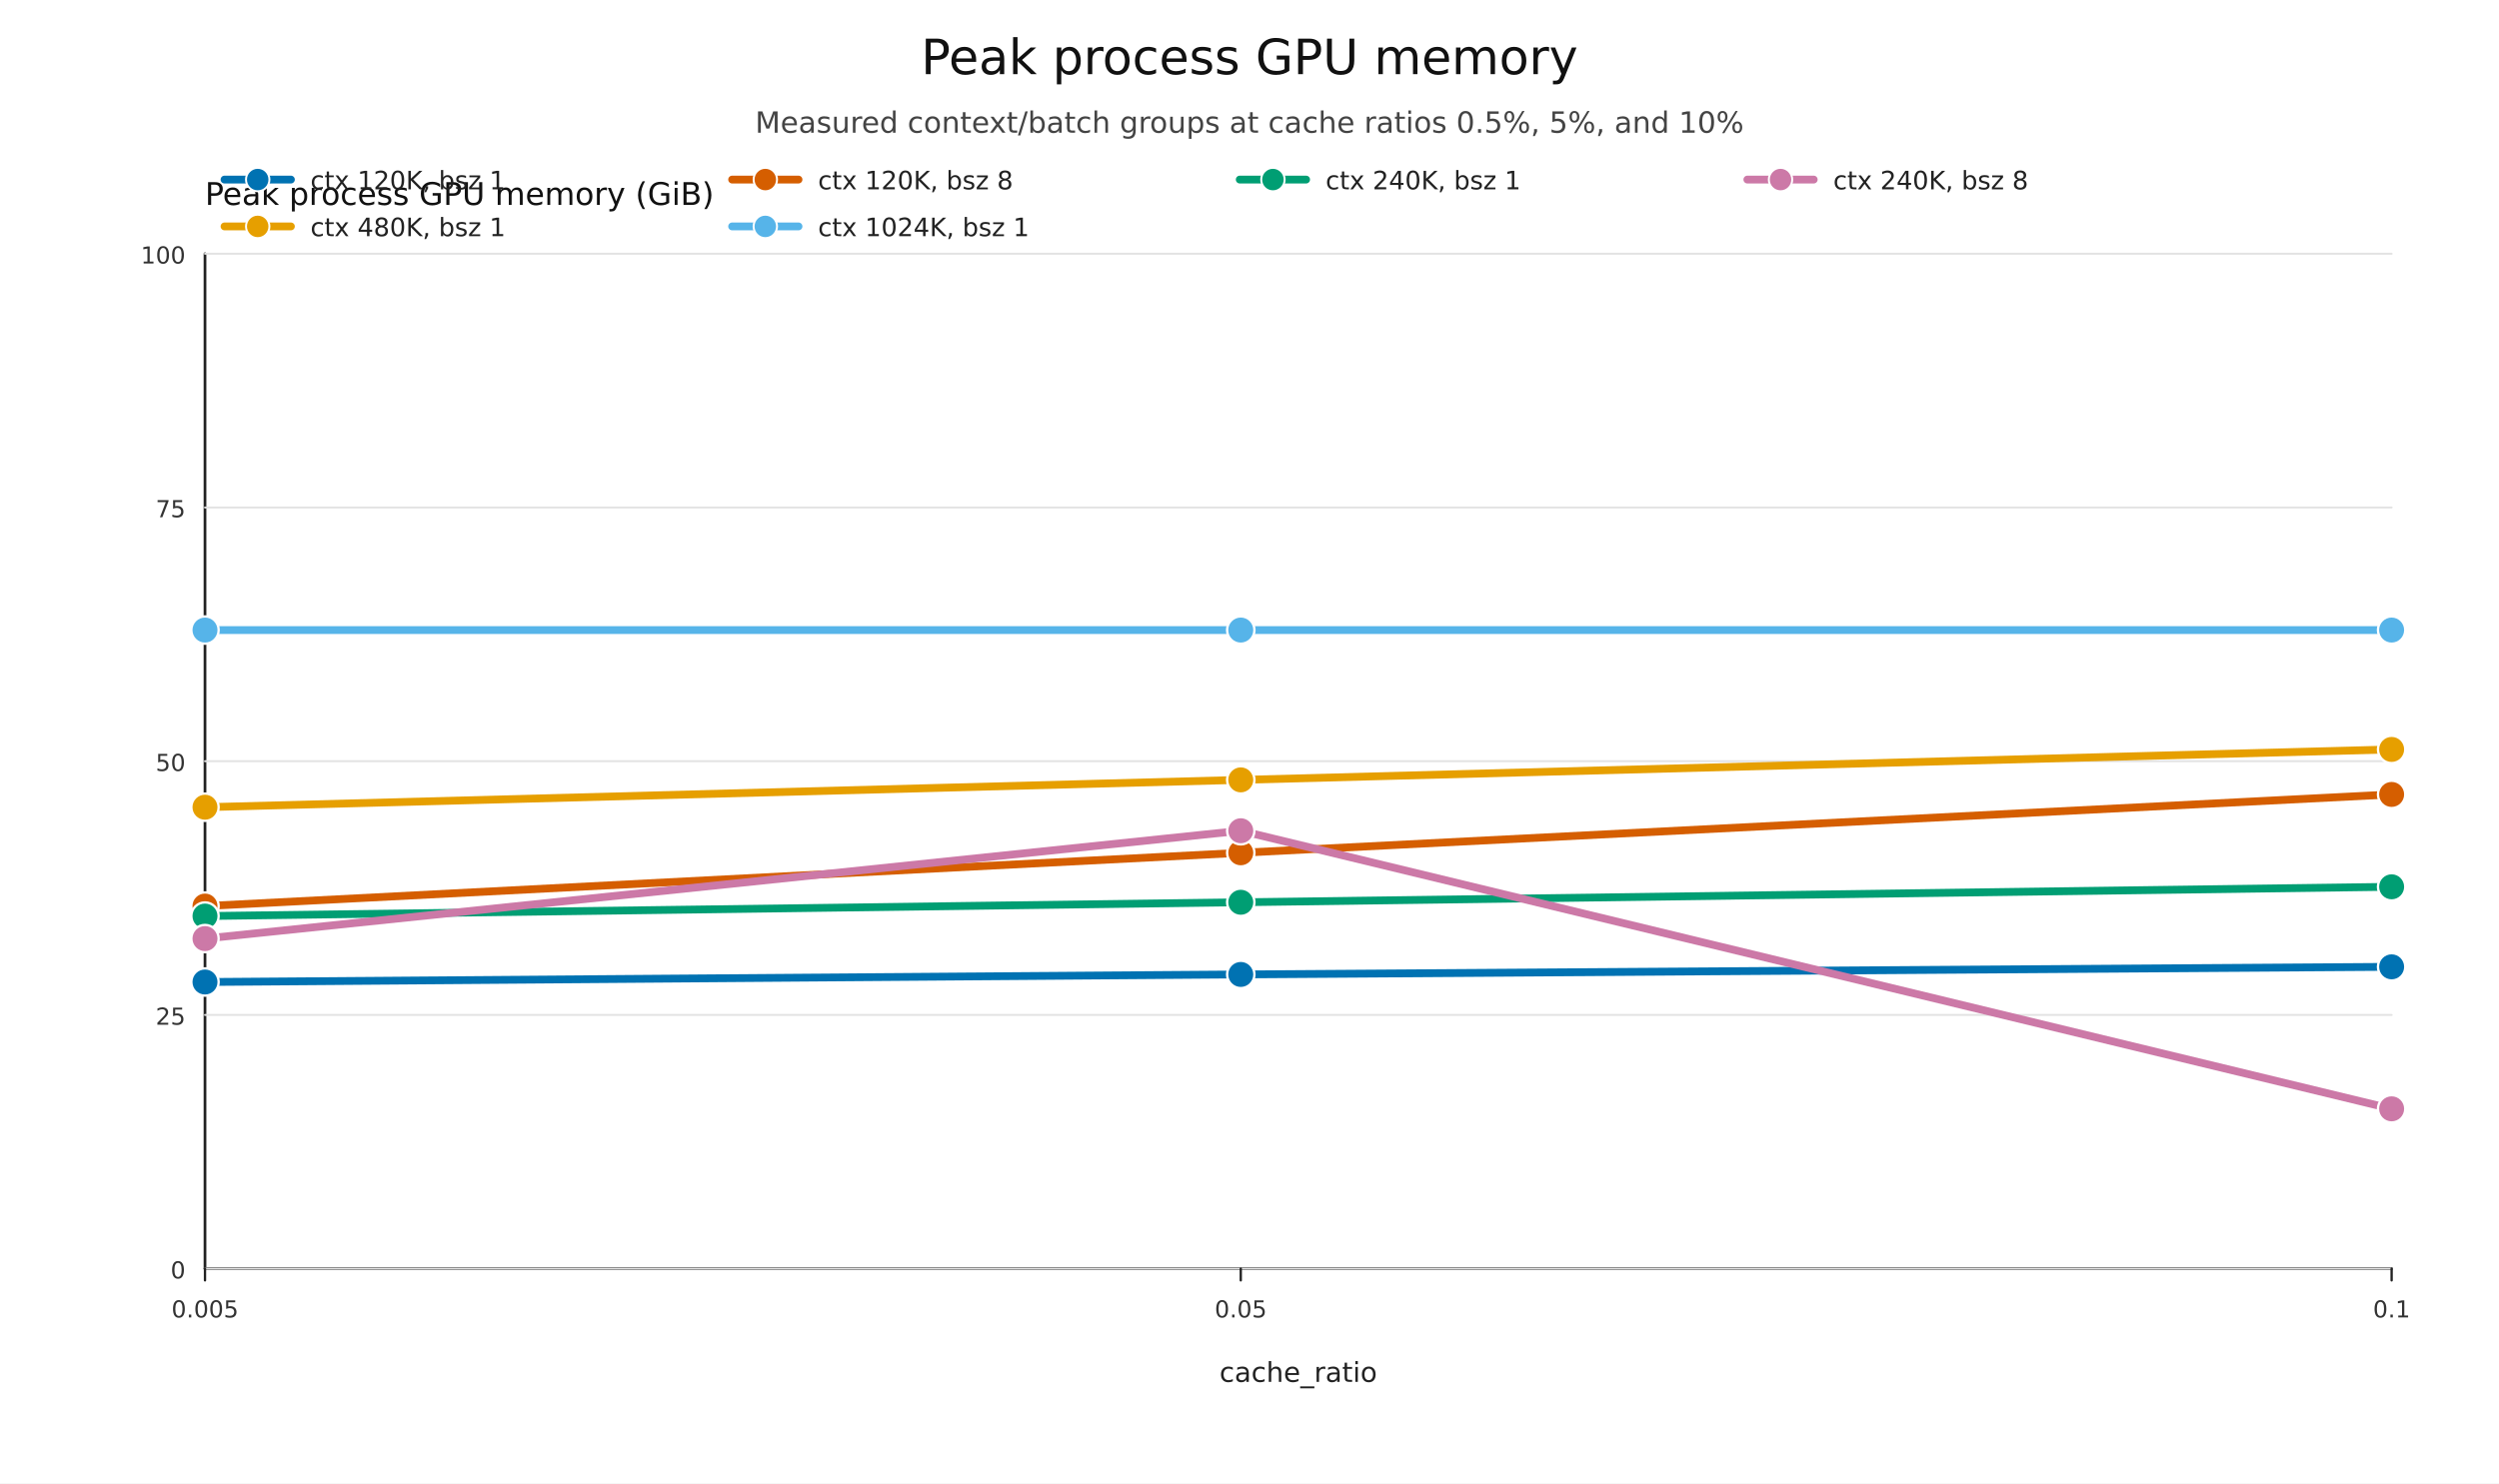
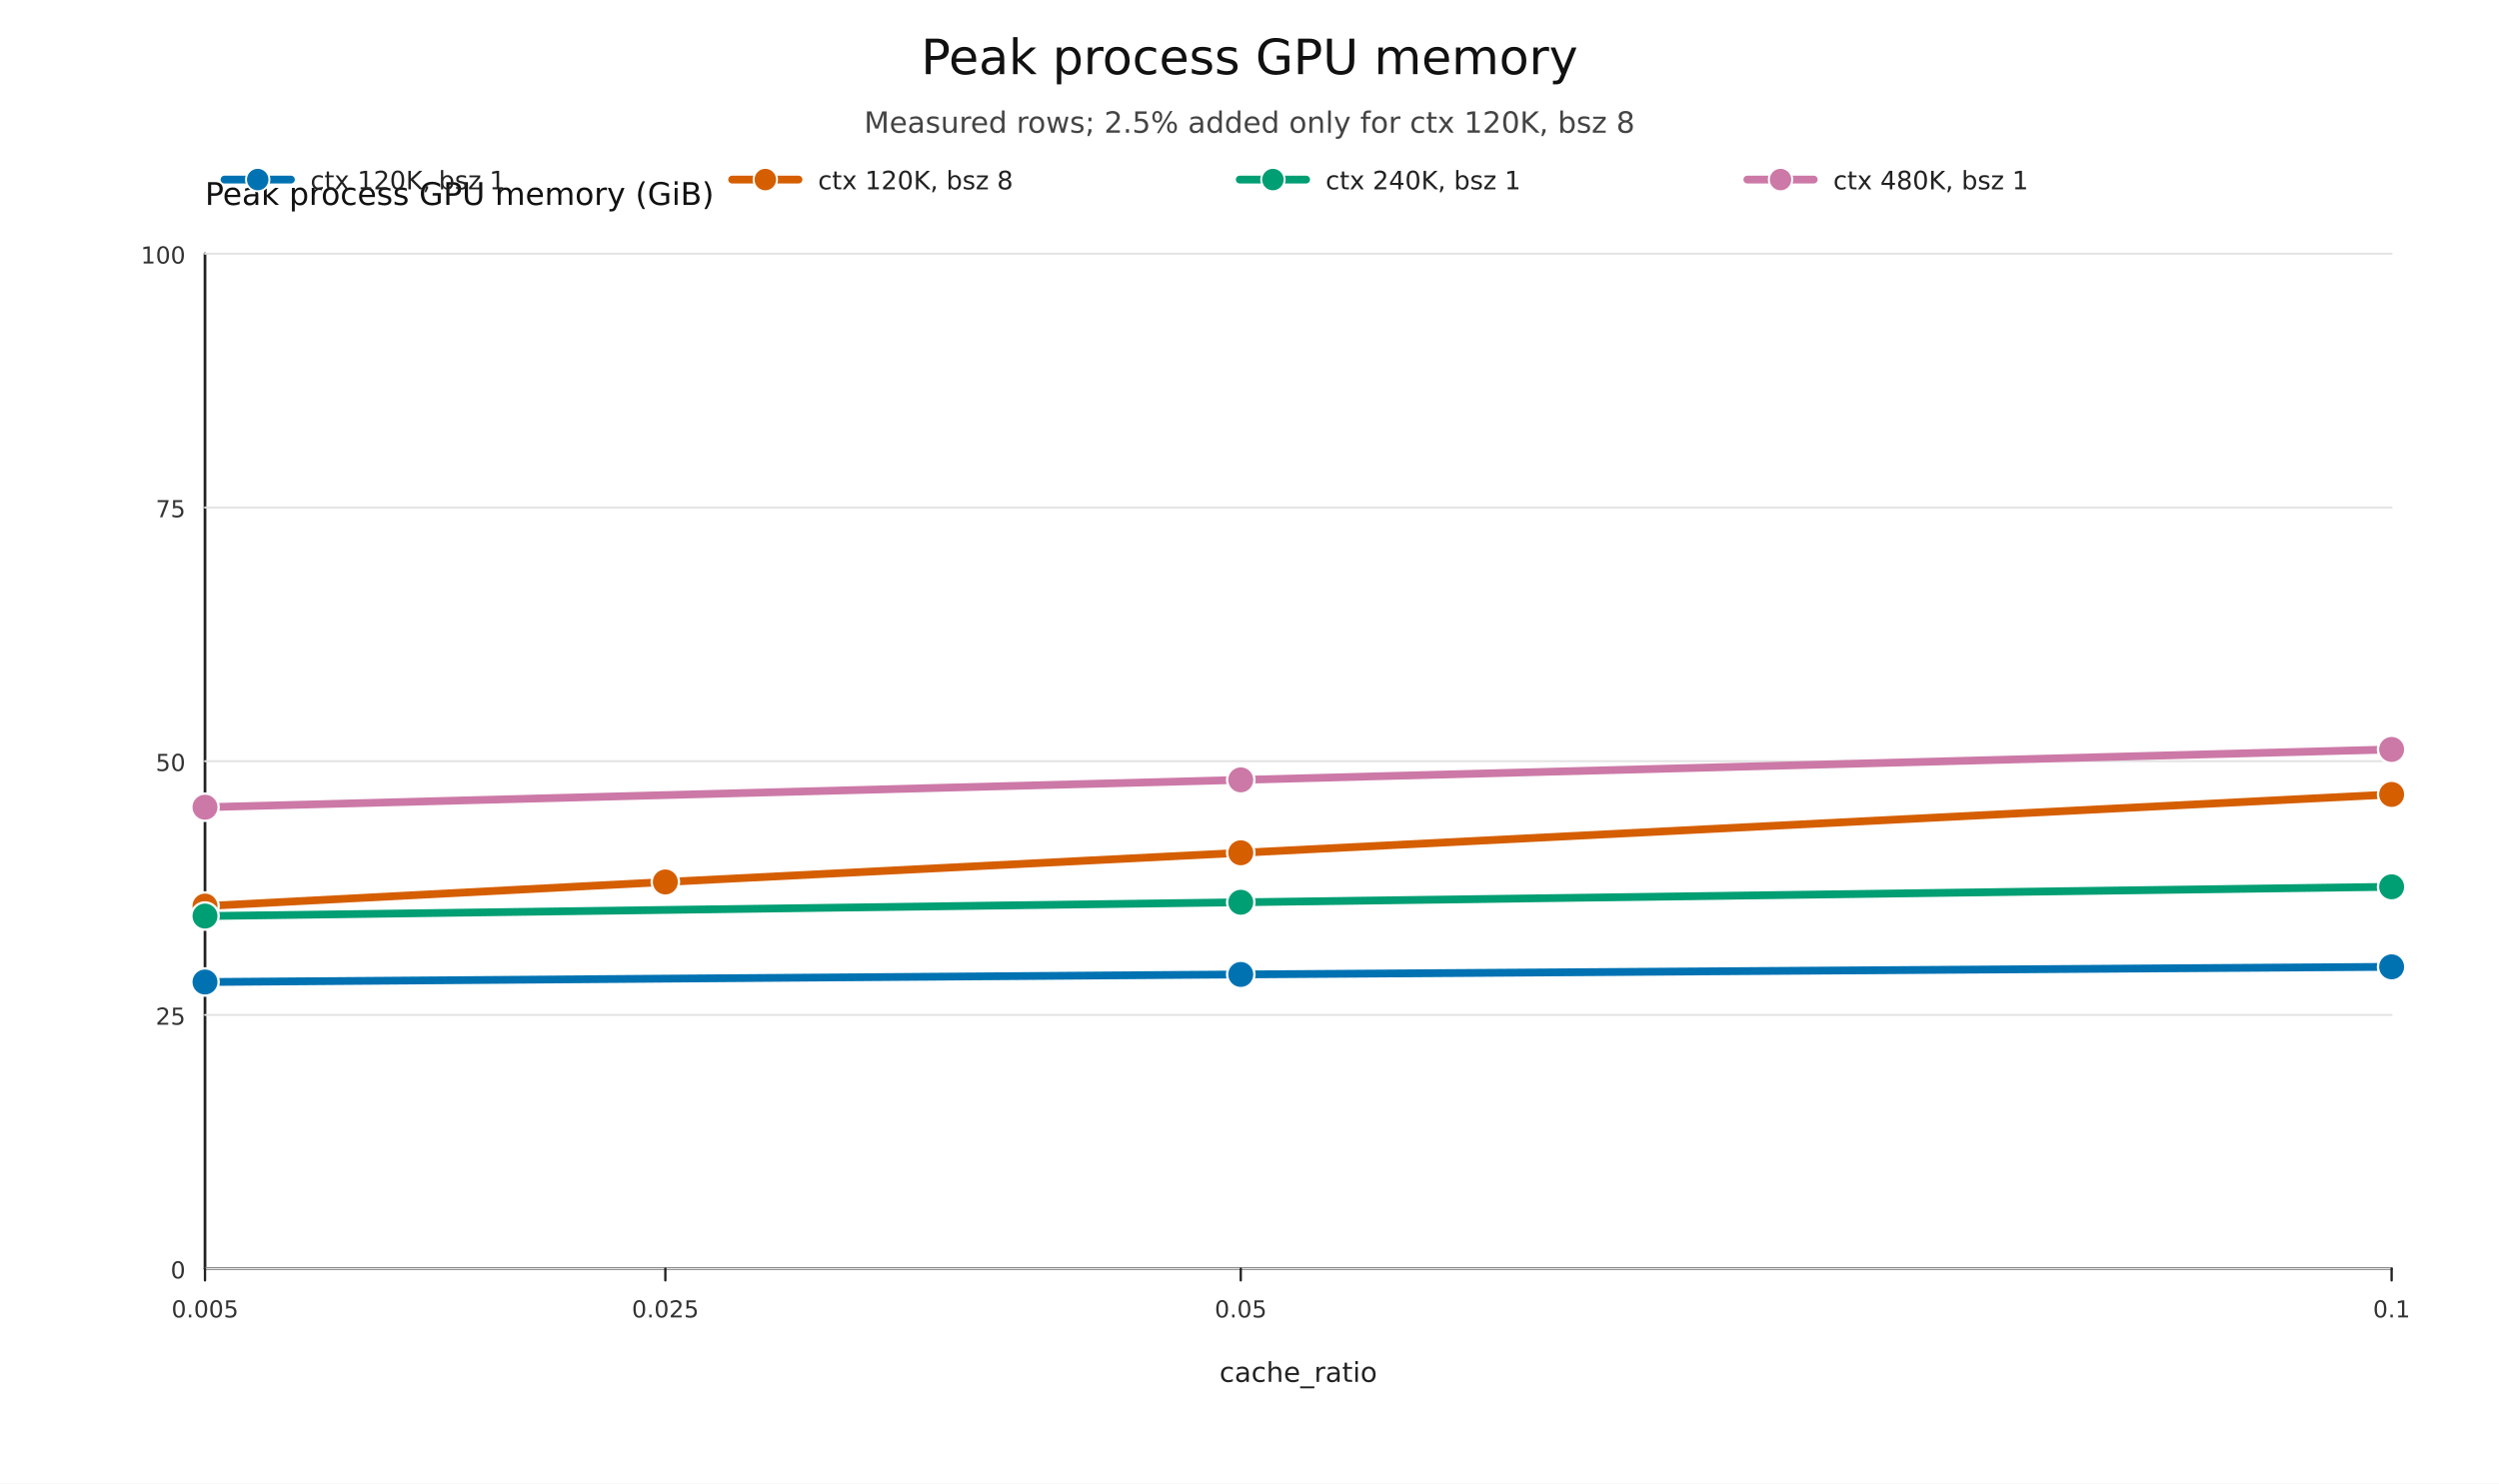
<svg xmlns="http://www.w3.org/2000/svg" width="1280" height="760" viewBox="0 0 1280 760">
  <g font-family="DejaVu Sans, Arial, sans-serif">
    <rect x="0.000" y="0.000" width="1280.000" height="760.000" fill="#FFFFFF" stroke="none" />
    <text x="640.000" y="38.000" font-size="25.000" text-anchor="middle" fill="#111111">Peak process GPU memory</text>
-     <text x="640.000" y="68.000" font-size="15.000" text-anchor="middle" fill="#444444">Measured context/batch groups at cache ratios 0.5%, 5%, and 10%</text>
+     <text x="640.000" y="68.000" font-size="15.000" text-anchor="middle" fill="#444444">Measured rows; 2.5% added only for ctx 120K, bsz 8</text>
    <text x="105.000" y="105.000" font-size="16.000" text-anchor="start" fill="#111111">Peak process GPU memory (GiB)</text>
    <line x1="105.000" y1="650.000" x2="1225.000" y2="650.000" stroke="#222222" stroke-width="1.400" stroke-linecap="round" />
    <line x1="105.000" y1="130.000" x2="105.000" y2="650.000" stroke="#222222" stroke-width="1.400" stroke-linecap="round" />
    <line x1="105.000" y1="650.000" x2="1225.000" y2="650.000" stroke="#E2E2E2" stroke-width="1.000" stroke-linecap="round" />
    <text x="95.000" y="655.000" font-size="12.000" text-anchor="end" fill="#333333">0</text>
    <line x1="105.000" y1="520.000" x2="1225.000" y2="520.000" stroke="#E2E2E2" stroke-width="1.000" stroke-linecap="round" />
    <text x="95.000" y="525.000" font-size="12.000" text-anchor="end" fill="#333333">25</text>
    <line x1="105.000" y1="390.000" x2="1225.000" y2="390.000" stroke="#E2E2E2" stroke-width="1.000" stroke-linecap="round" />
    <text x="95.000" y="395.000" font-size="12.000" text-anchor="end" fill="#333333">50</text>
    <line x1="105.000" y1="260.000" x2="1225.000" y2="260.000" stroke="#E2E2E2" stroke-width="1.000" stroke-linecap="round" />
    <text x="95.000" y="265.000" font-size="12.000" text-anchor="end" fill="#333333">75</text>
    <line x1="105.000" y1="130.000" x2="1225.000" y2="130.000" stroke="#E2E2E2" stroke-width="1.000" stroke-linecap="round" />
    <text x="95.000" y="135.000" font-size="12.000" text-anchor="end" fill="#333333">100</text>
    <line x1="105.000" y1="650.000" x2="105.000" y2="656.000" stroke="#222222" stroke-width="1.200" stroke-linecap="round" />
    <text x="105.000" y="675.000" font-size="12.000" text-anchor="middle" fill="#333333">0.005</text>
+     <line x1="340.789" y1="650.000" x2="340.789" y2="656.000" stroke="#222222" stroke-width="1.200" stroke-linecap="round" />
+     <text x="340.789" y="675.000" font-size="12.000" text-anchor="middle" fill="#333333">0.025</text>
    <line x1="635.526" y1="650.000" x2="635.526" y2="656.000" stroke="#222222" stroke-width="1.200" stroke-linecap="round" />
    <text x="635.526" y="675.000" font-size="12.000" text-anchor="middle" fill="#333333">0.05</text>
    <line x1="1225.000" y1="650.000" x2="1225.000" y2="656.000" stroke="#222222" stroke-width="1.200" stroke-linecap="round" />
    <text x="1225.000" y="675.000" font-size="12.000" text-anchor="middle" fill="#333333">0.1</text>
    <text x="665.000" y="708.000" font-size="14.000" text-anchor="middle" fill="#222222">cache_ratio</text>
    <polyline points="105.000,503.130 635.526,499.251 1225.000,495.351" fill="none" stroke="#0072B2" stroke-width="4.000" stroke-linecap="round" stroke-linejoin="round" />
    <circle cx="105.000" cy="503.130" r="7.000" fill="#0072B2" stroke="#FFFFFF" stroke-width="1.200" />
    <circle cx="635.526" cy="499.251" r="7.000" fill="#0072B2" stroke="#FFFFFF" stroke-width="1.200" />
    <circle cx="1225.000" cy="495.351" r="7.000" fill="#0072B2" stroke="#FFFFFF" stroke-width="1.200" />
    <line x1="115.000" y1="92.000" x2="149.000" y2="92.000" stroke="#0072B2" stroke-width="4.000" stroke-linecap="round" />
    <circle cx="132.000" cy="92.000" r="6.000" fill="#0072B2" stroke="#FFFFFF" stroke-width="1.000" />
    <text x="159.000" y="97.000" font-size="13.000" text-anchor="start" fill="#222222">ctx 120K, bsz 1</text>
-     <polyline points="105.000,464.222 635.526,436.922 1225.000,407.022" fill="none" stroke="#D55E00" stroke-width="4.000" stroke-linecap="round" stroke-linejoin="round" />
+     <polyline points="105.000,464.222 340.789,451.872 635.526,436.922 1225.000,407.022" fill="none" stroke="#D55E00" stroke-width="4.000" stroke-linecap="round" stroke-linejoin="round" />
    <circle cx="105.000" cy="464.222" r="7.000" fill="#D55E00" stroke="#FFFFFF" stroke-width="1.200" />
+     <circle cx="340.789" cy="451.872" r="7.000" fill="#D55E00" stroke="#FFFFFF" stroke-width="1.200" />
    <circle cx="635.526" cy="436.922" r="7.000" fill="#D55E00" stroke="#FFFFFF" stroke-width="1.200" />
    <circle cx="1225.000" cy="407.022" r="7.000" fill="#D55E00" stroke="#FFFFFF" stroke-width="1.200" />
    <line x1="375.000" y1="92.000" x2="409.000" y2="92.000" stroke="#D55E00" stroke-width="4.000" stroke-linecap="round" />
    <circle cx="392.000" cy="92.000" r="6.000" fill="#D55E00" stroke="#FFFFFF" stroke-width="1.000" />
    <text x="419.000" y="97.000" font-size="13.000" text-anchor="start" fill="#222222">ctx 120K, bsz 8</text>
    <polyline points="105.000,469.341 635.526,462.272 1225.000,454.350" fill="none" stroke="#009E73" stroke-width="4.000" stroke-linecap="round" stroke-linejoin="round" />
    <circle cx="105.000" cy="469.341" r="7.000" fill="#009E73" stroke="#FFFFFF" stroke-width="1.200" />
    <circle cx="635.526" cy="462.272" r="7.000" fill="#009E73" stroke="#FFFFFF" stroke-width="1.200" />
    <circle cx="1225.000" cy="454.350" r="7.000" fill="#009E73" stroke="#FFFFFF" stroke-width="1.200" />
    <line x1="635.000" y1="92.000" x2="669.000" y2="92.000" stroke="#009E73" stroke-width="4.000" stroke-linecap="round" />
    <circle cx="652.000" cy="92.000" r="6.000" fill="#009E73" stroke="#FFFFFF" stroke-width="1.000" />
    <text x="679.000" y="97.000" font-size="13.000" text-anchor="start" fill="#222222">ctx 240K, bsz 1</text>
-     <polyline points="105.000,480.878 635.526,425.628 1225.000,568.100" fill="none" stroke="#CC79A7" stroke-width="4.000" stroke-linecap="round" stroke-linejoin="round" />
-     <circle cx="105.000" cy="480.878" r="7.000" fill="#CC79A7" stroke="#FFFFFF" stroke-width="1.200" />
-     <circle cx="635.526" cy="425.628" r="7.000" fill="#CC79A7" stroke="#FFFFFF" stroke-width="1.200" />
-     <circle cx="1225.000" cy="568.100" r="7.000" fill="#CC79A7" stroke="#FFFFFF" stroke-width="1.200" />
+     <polyline points="105.000,413.573 635.526,399.567 1225.000,383.967" fill="none" stroke="#CC79A7" stroke-width="4.000" stroke-linecap="round" stroke-linejoin="round" />
+     <circle cx="105.000" cy="413.573" r="7.000" fill="#CC79A7" stroke="#FFFFFF" stroke-width="1.200" />
+     <circle cx="635.526" cy="399.567" r="7.000" fill="#CC79A7" stroke="#FFFFFF" stroke-width="1.200" />
+     <circle cx="1225.000" cy="383.967" r="7.000" fill="#CC79A7" stroke="#FFFFFF" stroke-width="1.200" />
    <line x1="895.000" y1="92.000" x2="929.000" y2="92.000" stroke="#CC79A7" stroke-width="4.000" stroke-linecap="round" />
    <circle cx="912.000" cy="92.000" r="6.000" fill="#CC79A7" stroke="#FFFFFF" stroke-width="1.000" />
-     <text x="939.000" y="97.000" font-size="13.000" text-anchor="start" fill="#222222">ctx 240K, bsz 8</text>
-     <polyline points="105.000,413.573 635.526,399.567 1225.000,383.967" fill="none" stroke="#E69F00" stroke-width="4.000" stroke-linecap="round" stroke-linejoin="round" />
-     <circle cx="105.000" cy="413.573" r="7.000" fill="#E69F00" stroke="#FFFFFF" stroke-width="1.200" />
-     <circle cx="635.526" cy="399.567" r="7.000" fill="#E69F00" stroke="#FFFFFF" stroke-width="1.200" />
-     <circle cx="1225.000" cy="383.967" r="7.000" fill="#E69F00" stroke="#FFFFFF" stroke-width="1.200" />
-     <line x1="115.000" y1="116.000" x2="149.000" y2="116.000" stroke="#E69F00" stroke-width="4.000" stroke-linecap="round" />
-     <circle cx="132.000" cy="116.000" r="6.000" fill="#E69F00" stroke="#FFFFFF" stroke-width="1.000" />
-     <text x="159.000" y="121.000" font-size="13.000" text-anchor="start" fill="#222222">ctx 480K, bsz 1</text>
-     <polyline points="105.000,322.806 635.526,322.806 1225.000,322.806" fill="none" stroke="#56B4E9" stroke-width="4.000" stroke-linecap="round" stroke-linejoin="round" />
-     <circle cx="105.000" cy="322.806" r="7.000" fill="#56B4E9" stroke="#FFFFFF" stroke-width="1.200" />
-     <circle cx="635.526" cy="322.806" r="7.000" fill="#56B4E9" stroke="#FFFFFF" stroke-width="1.200" />
-     <circle cx="1225.000" cy="322.806" r="7.000" fill="#56B4E9" stroke="#FFFFFF" stroke-width="1.200" />
-     <line x1="375.000" y1="116.000" x2="409.000" y2="116.000" stroke="#56B4E9" stroke-width="4.000" stroke-linecap="round" />
-     <circle cx="392.000" cy="116.000" r="6.000" fill="#56B4E9" stroke="#FFFFFF" stroke-width="1.000" />
-     <text x="419.000" y="121.000" font-size="13.000" text-anchor="start" fill="#222222">ctx 1024K, bsz 1</text>
+     <text x="939.000" y="97.000" font-size="13.000" text-anchor="start" fill="#222222">ctx 480K, bsz 1</text>
  </g>
</svg>
